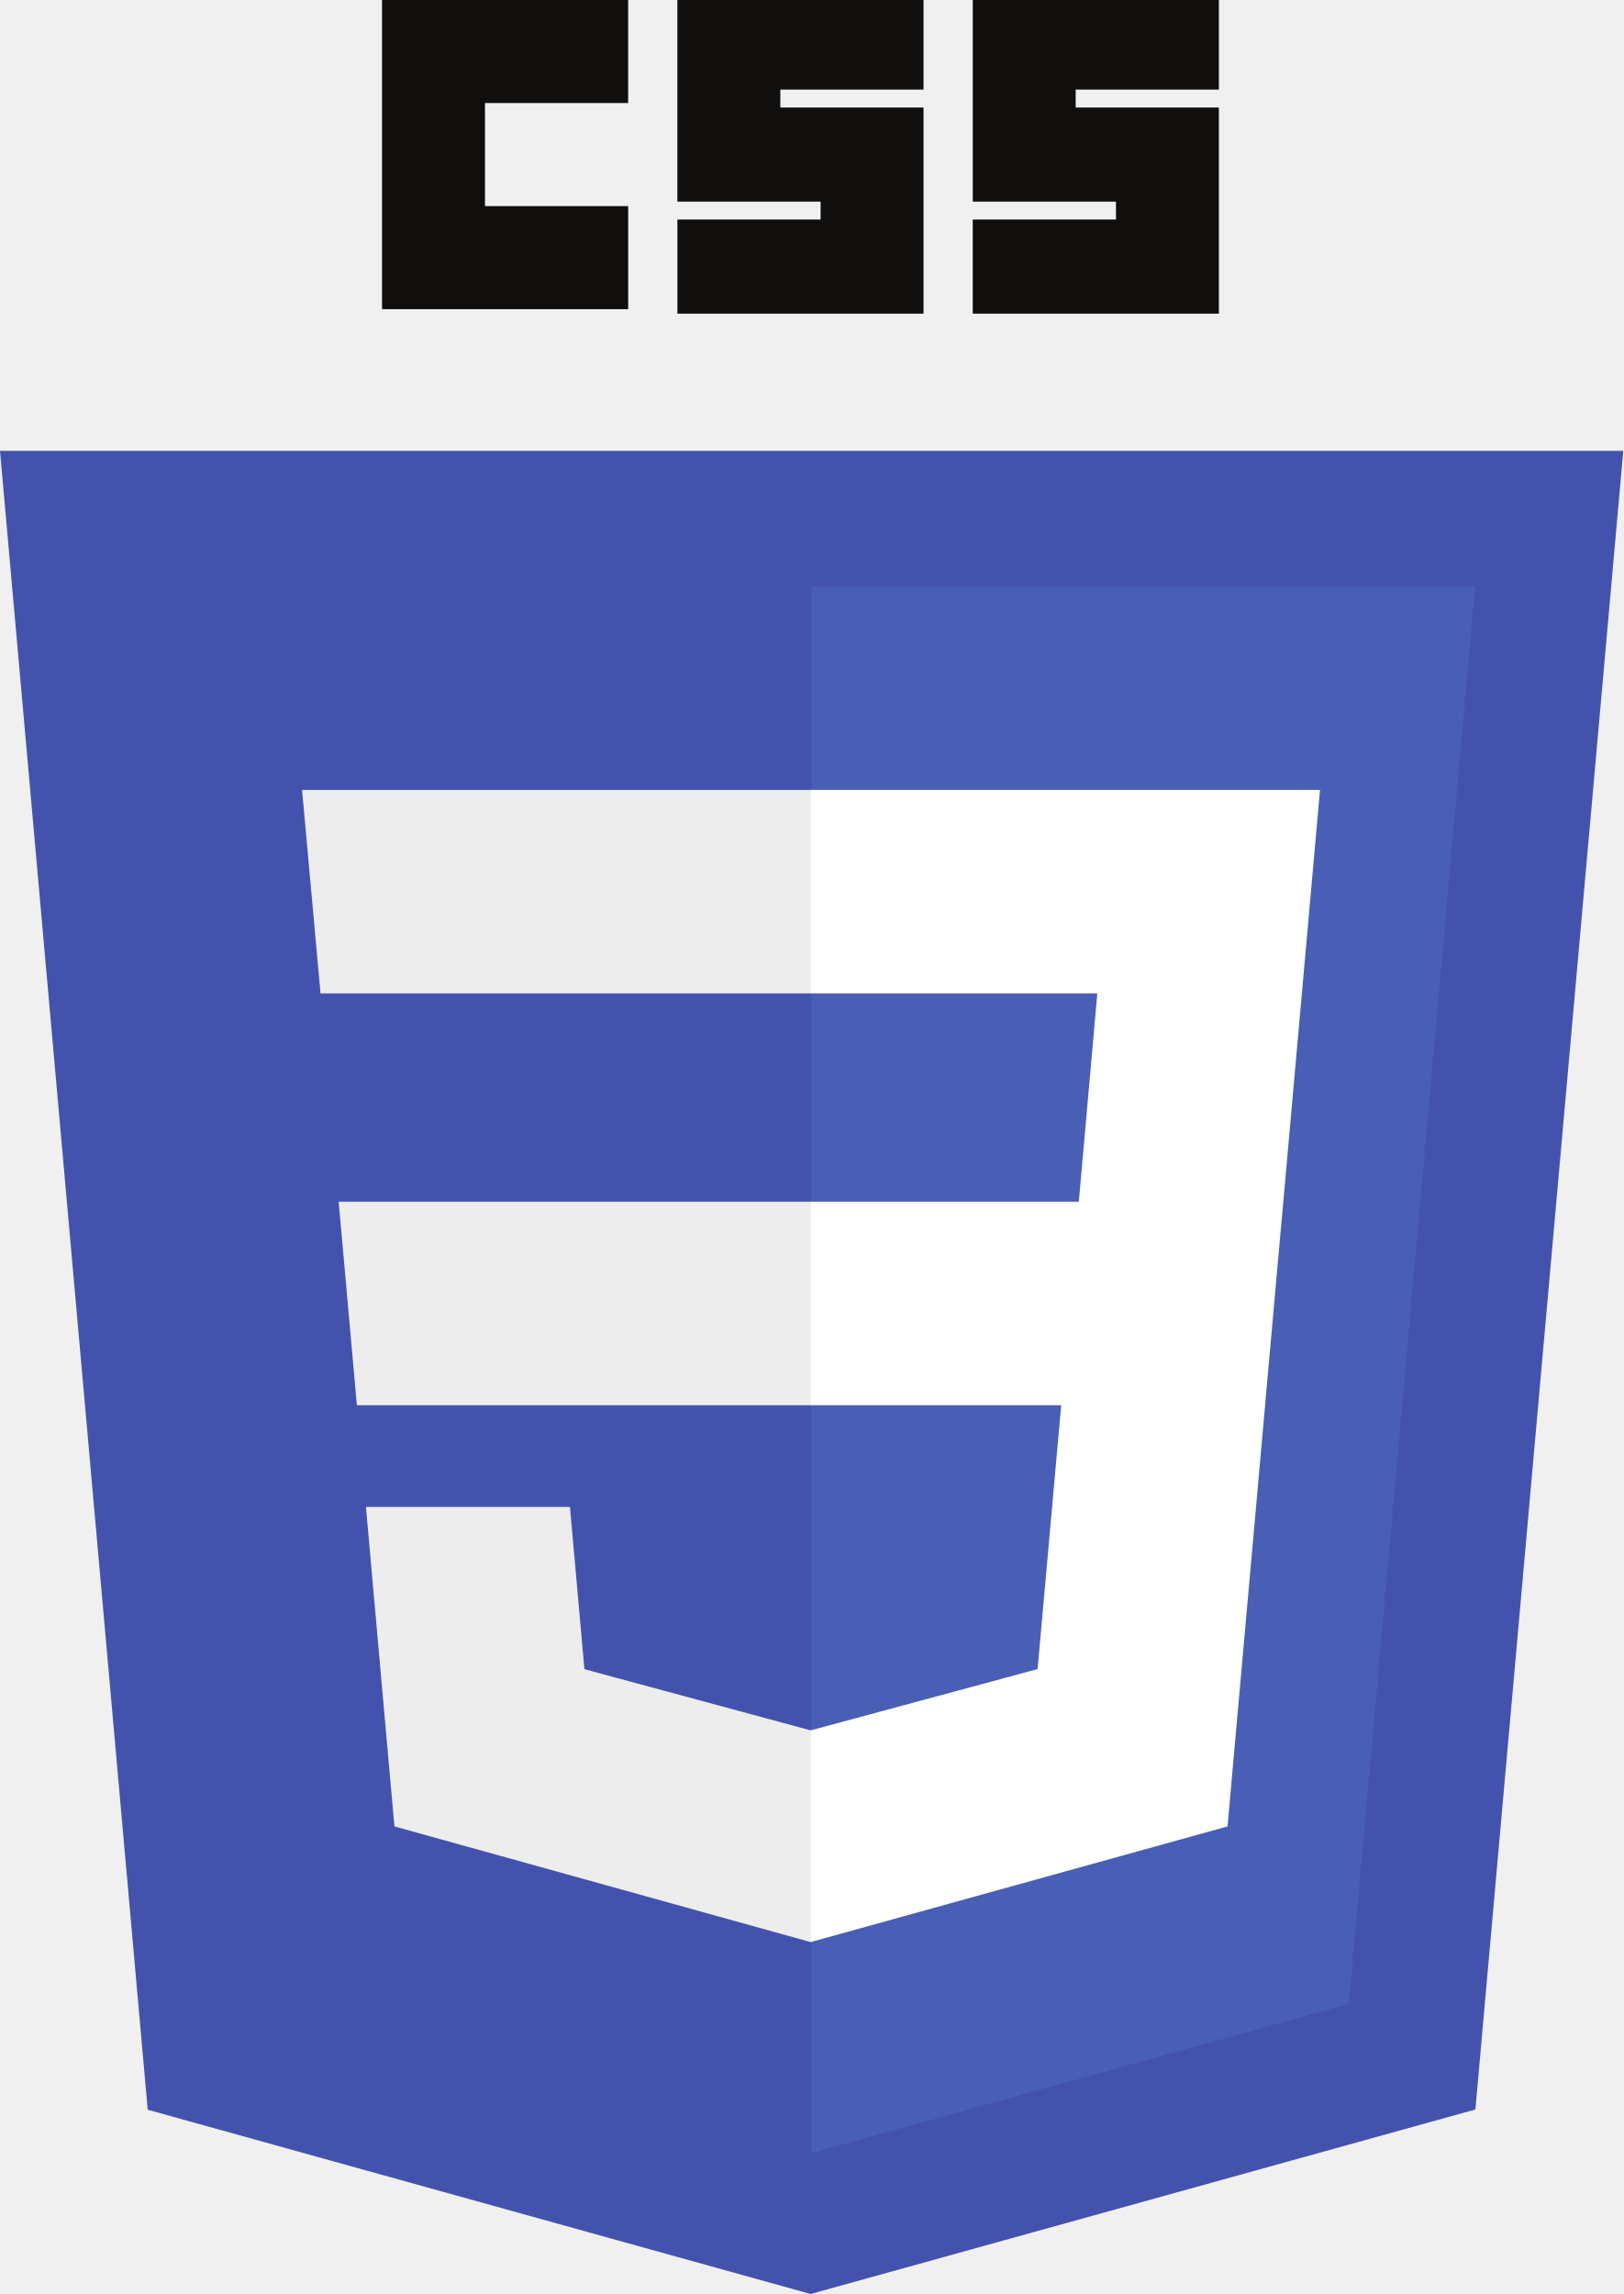
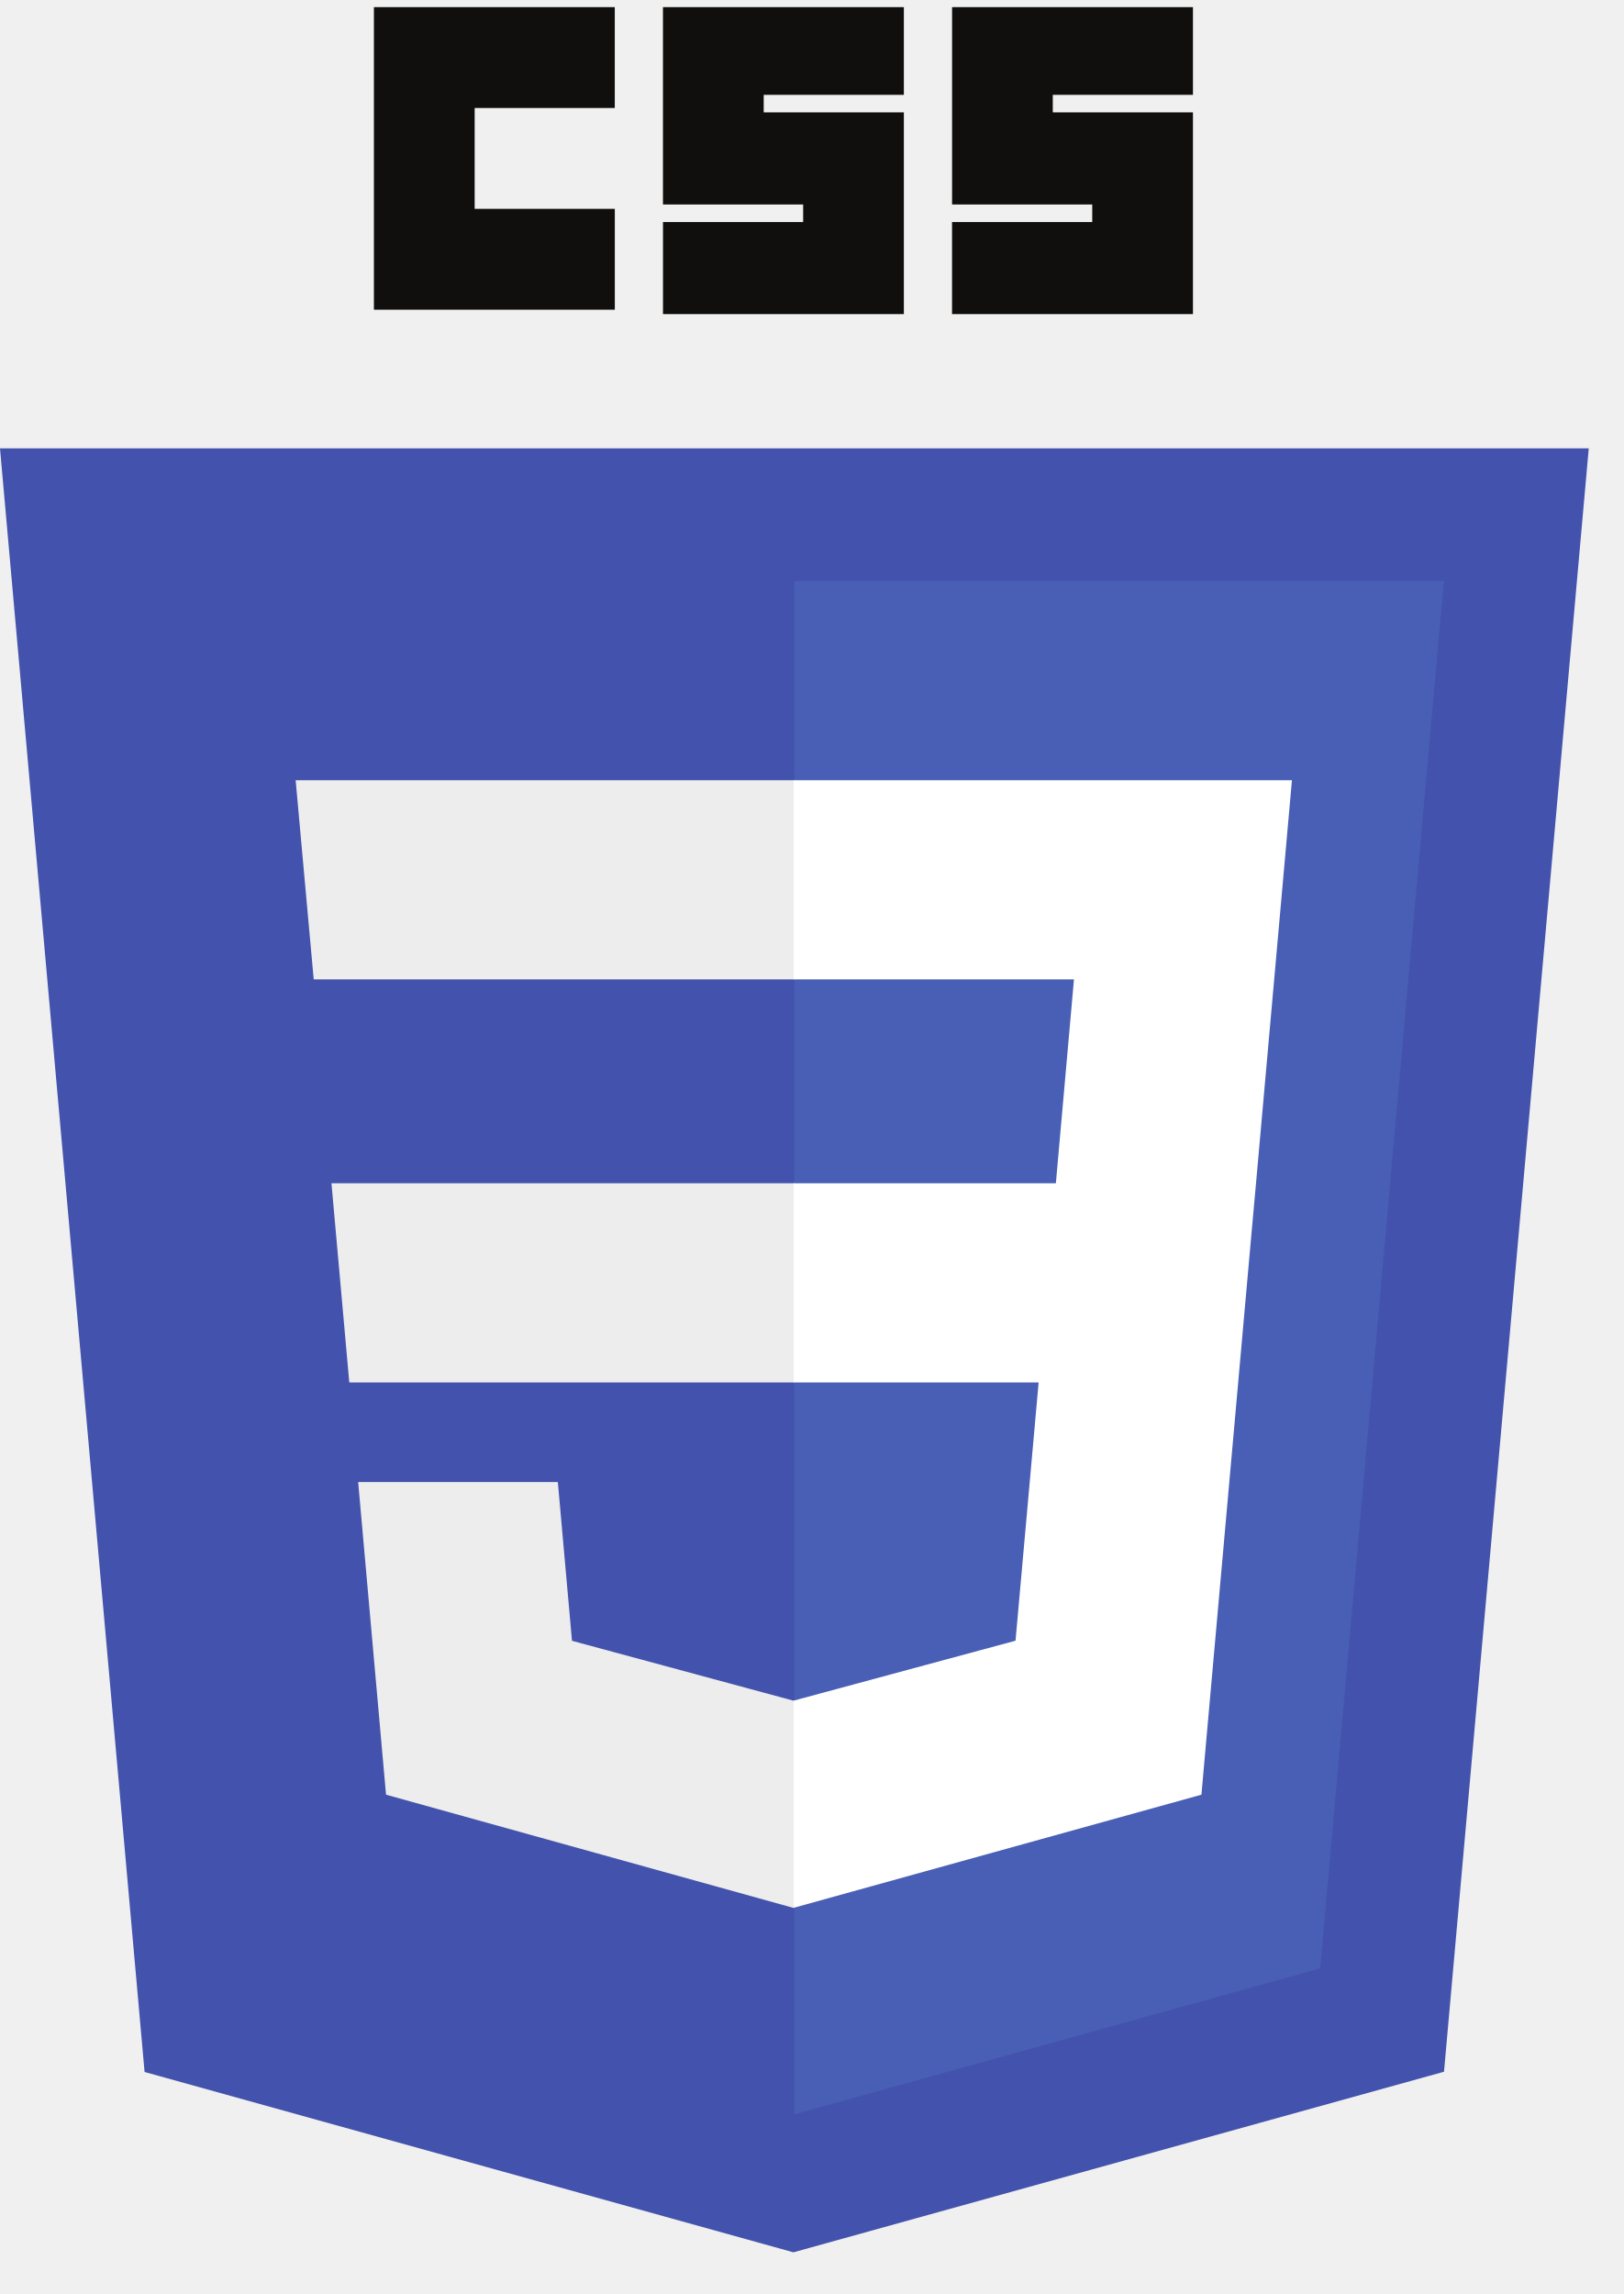
- <svg xmlns="http://www.w3.org/2000/svg" width="46" height="65" viewBox="0 0 46 65" fill="none">
+ <svg xmlns="http://www.w3.org/2000/svg" width="46" height="65" viewBox="0 0 47 66" fill="none">
  <path d="M22.972 65L4.186 59.779L0 12.774H46L41.809 59.772L22.972 65Z" fill="#4353AD" />
  <path d="M38.222 56.779L41.803 16.618H23V61.004L38.222 56.779" fill="#485FB5" />
  <path d="M23 49.023L22.975 49.03L16.561 47.296L16.151 42.699H10.37L11.177 51.751L22.974 55.029L23 55.022V49.023ZM8.56 22.383L9.083 28.148H23V22.383H8.56ZM9.597 34.051L10.113 39.816H23V34.051H9.597" fill="#EDEDED" />
  <path d="M27.565 6.34491e-05H34.54V2.539H30.482V3.047H34.54V8.887H27.565V6.221H31.624V5.713H27.566V6.34491e-05H27.565ZM19.196 6.34491e-05H26.17V2.539H22.112V3.047H26.17V8.887H19.196V6.221H23.254V5.713H19.195V6.34491e-05H19.196ZM10.826 6.34491e-05H17.8V2.92H13.743V5.84H17.801V8.76H10.826V6.34491e-05Z" fill="#100F0D" />
  <path d="M36.366 34.051L37.406 22.383H22.98V28.148H31.095L30.571 34.051H22.98V39.816H30.072L29.403 47.293L22.98 49.028V55.026L34.786 51.751L34.872 50.777L36.226 35.599L36.366 34.051Z" fill="white" />
</svg>
